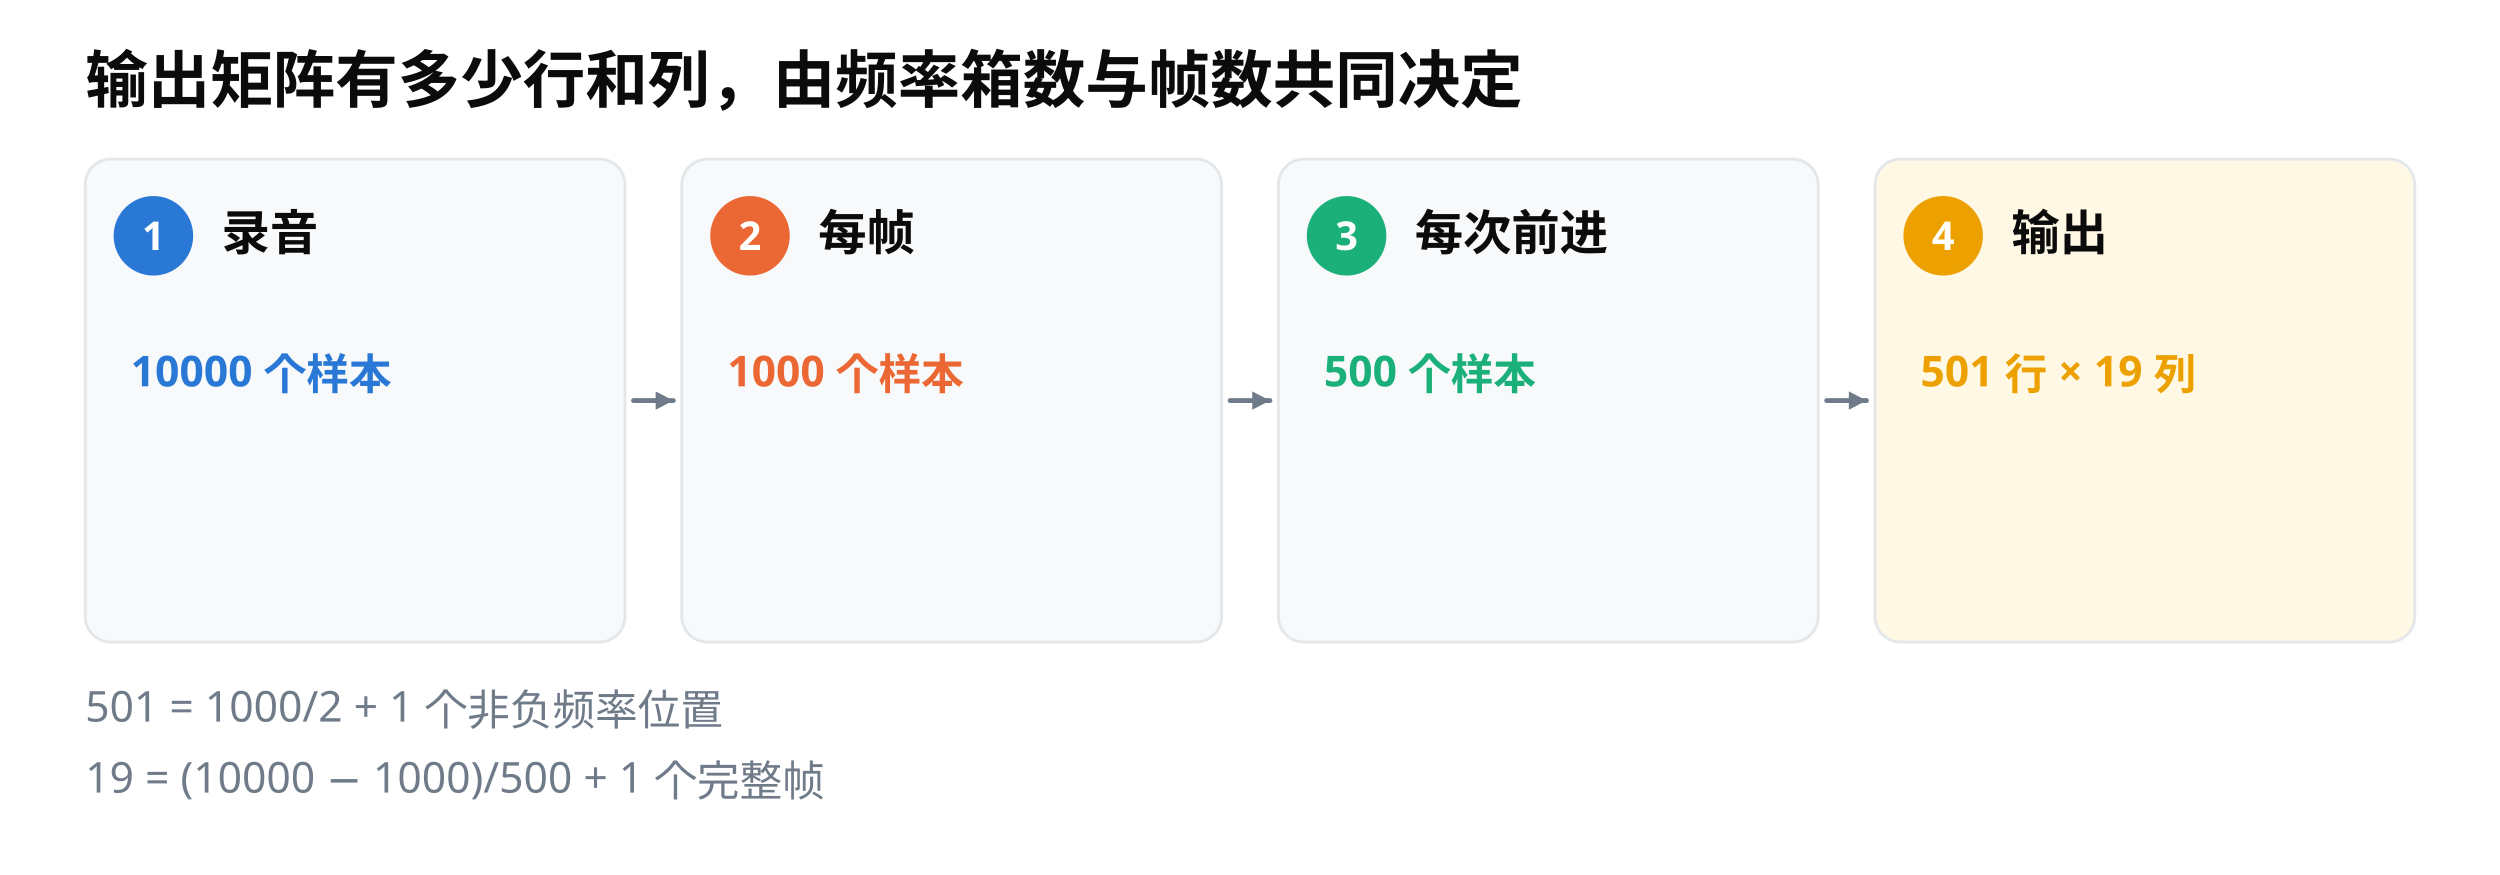
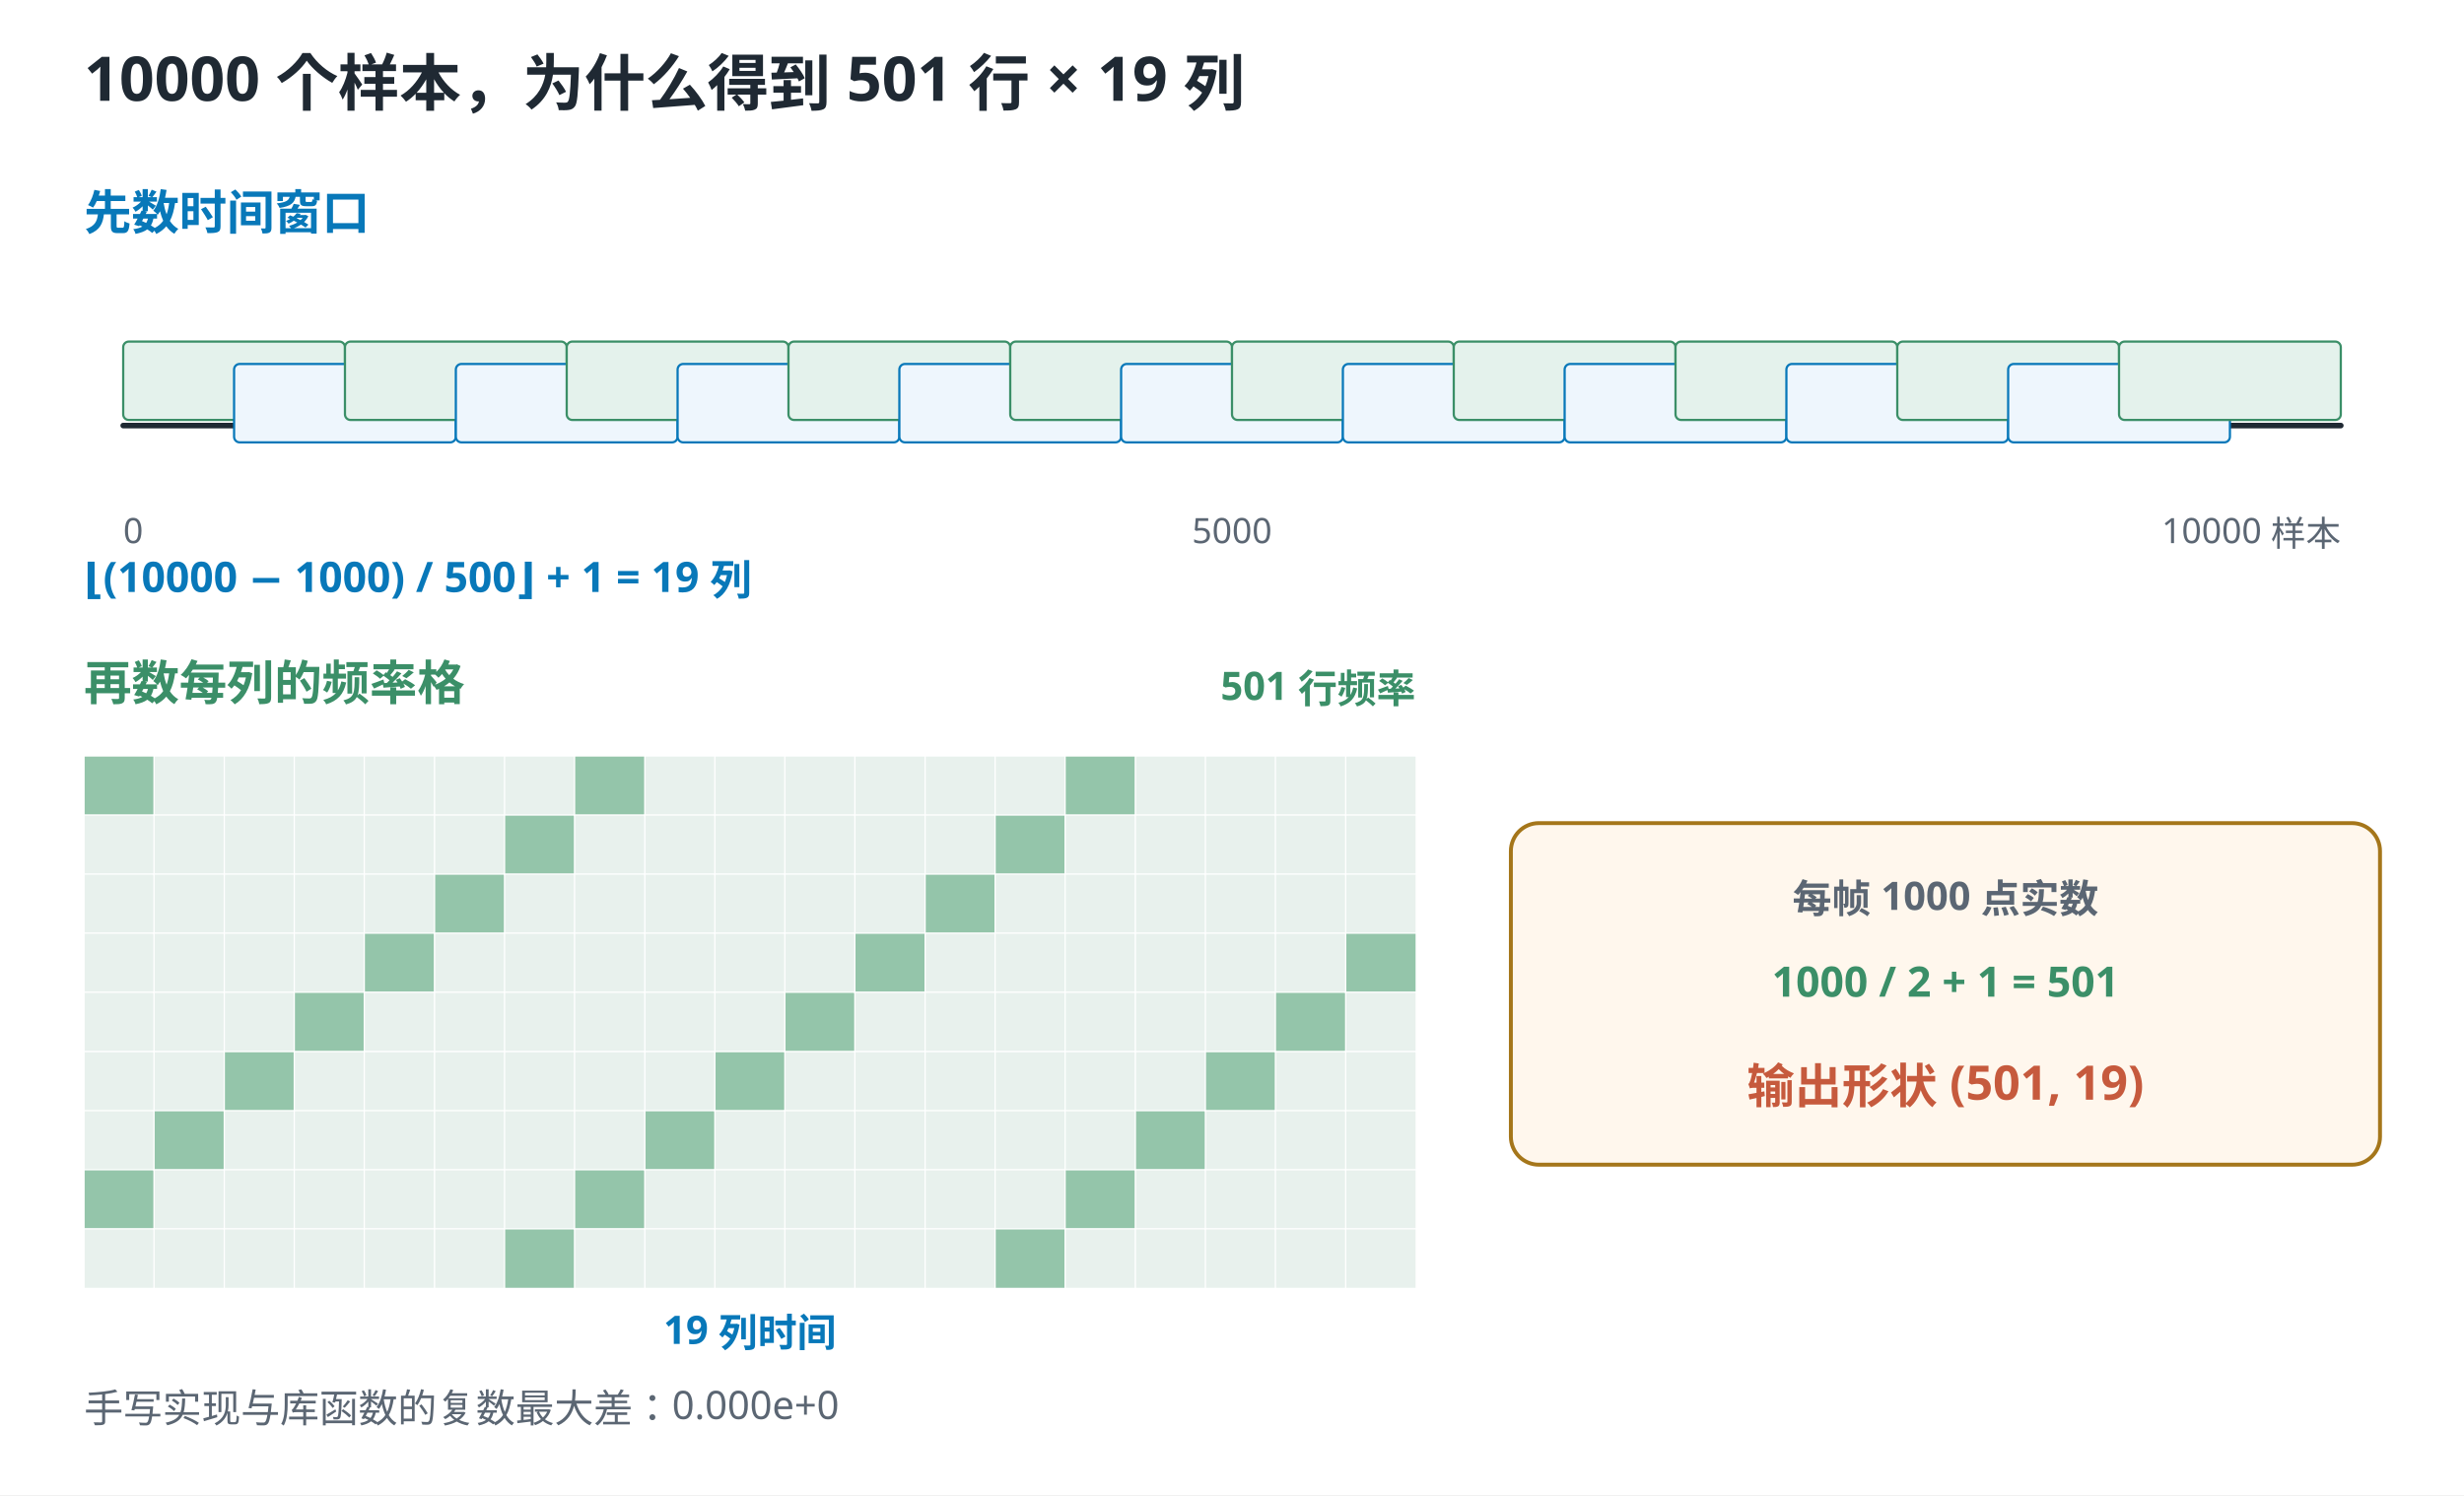
- <svg xmlns="http://www.w3.org/2000/svg" viewBox="0 0 880 308" width="880" height="308" font-family="Microsoft YaHei, PingFang SC, Noto Sans SC, Hiragino Sans GB, sans-serif" fill="#0b0b0b" role="img" aria-label="STFT 输出矩阵尺寸的计算">
-   <rect width="880" height="308" fill="#ffffff" />
-   <text x="30" y="36" font-size="22" font-weight="700" fill="#0b0b0b" text-anchor="start">输出矩阵有多少行和列，由频率箱数与帧数共同决定</text>
-   <rect x="30" y="56" width="190" height="170" rx="9" fill="#f7f9fb" stroke="#e3e7ea" stroke-width="1" />
-   <circle cx="54" cy="83" r="14" fill="#2a78d6" stroke="none" stroke-width="1" />
-   <text x="54" y="88" font-size="14" font-weight="700" fill="#fff" text-anchor="middle">1</text>
-   <text x="78" y="88" font-size="17" font-weight="700" fill="#0b0b0b" text-anchor="start">录音</text>
-   <text x="46" y="136" font-size="15" font-weight="700" fill="#2a78d6" text-anchor="start">
-     <tspan x="46" dy="0">10000 个样本</tspan>
-   </text>
-   <line x1="223.0" y1="141.0" x2="237.0" y2="141.0" stroke="#6f7b89" stroke-width="1.7" stroke-linecap="round" />
-   <polygon points="237,141 230.791,144.232 230.791,137.768" fill="#6f7b89" />
-   <rect x="240" y="56" width="190" height="170" rx="9" fill="#f7f9fb" stroke="#e3e7ea" stroke-width="1" />
-   <circle cx="264" cy="83" r="14" fill="#eb6834" stroke="none" stroke-width="1" />
-   <text x="264" y="88" font-size="14" font-weight="700" fill="#fff" text-anchor="middle">2</text>
-   <text x="288" y="88" font-size="17" font-weight="700" fill="#0b0b0b" text-anchor="start">每帧</text>
-   <text x="256" y="136" font-size="15" font-weight="700" fill="#eb6834" text-anchor="start">
-     <tspan x="256" dy="0">1000 个样本</tspan>
-   </text>
-   <line x1="433.0" y1="141.0" x2="447.0" y2="141.0" stroke="#6f7b89" stroke-width="1.7" stroke-linecap="round" />
-   <polygon points="447,141 440.791,144.232 440.791,137.768" fill="#6f7b89" />
-   <rect x="450" y="56" width="190" height="170" rx="9" fill="#f7f9fb" stroke="#e3e7ea" stroke-width="1" />
-   <circle cx="474" cy="83" r="14" fill="#1baf7a" stroke="none" stroke-width="1" />
-   <text x="474" y="88" font-size="14" font-weight="700" fill="#fff" text-anchor="middle">3</text>
-   <text x="498" y="88" font-size="17" font-weight="700" fill="#0b0b0b" text-anchor="start">每次前进</text>
-   <text x="466" y="136" font-size="15" font-weight="700" fill="#1baf7a" text-anchor="start">
-     <tspan x="466" dy="0">500 个样本</tspan>
-   </text>
-   <line x1="643.0" y1="141.0" x2="657.0" y2="141.0" stroke="#6f7b89" stroke-width="1.7" stroke-linecap="round" />
-   <polygon points="657,141 650.791,144.232 650.791,137.768" fill="#6f7b89" />
-   <rect x="660" y="56" width="190" height="170" rx="9" fill="#fff8e5" stroke="#e3e7ea" stroke-width="1" />
-   <circle cx="684" cy="83" r="14" fill="#eda100" stroke="none" stroke-width="1" />
-   <text x="684" y="88" font-size="14" font-weight="700" fill="#fff" text-anchor="middle">4</text>
-   <text x="708" y="88" font-size="17" font-weight="700" fill="#0b0b0b" text-anchor="start">输出</text>
-   <text x="676" y="136" font-size="15" font-weight="700" fill="#eda100" text-anchor="start">
-     <tspan x="676" dy="0">501 行 × 19 列</tspan>
-   </text>
-   <text x="30" y="254" font-size="15" font-weight="400" fill="#6f7b89" text-anchor="start">
-     <tspan x="30" dy="0">501 = 1000/2 + 1 个非负频率位置</tspan>
-     <tspan x="30" dy="25">19 = (10000 − 1000)/500 + 1 个完整帧</tspan>
-   </text>
+ <svg xmlns="http://www.w3.org/2000/svg" viewBox="0 0 880 534" width="880" height="534" font-family="Microsoft YaHei, PingFang SC, Noto Sans SC, Hiragino Sans GB, sans-serif" fill="#1f2933" role="img" aria-label="一万样本按一千点帧长和五百点帧移得到五百零一行十九列短时傅里叶变换矩阵">
+   <rect width="880" height="534" fill="#fff" />
+   <text x="30.0" y="36.0" font-size="22" font-weight="700" fill="#1f2933" text-anchor="start">10000 个样本，为什么得到 501 行 × 19 列</text>
+   <text x="30.0" y="82.0" font-size="17" font-weight="700" fill="#0878b9" text-anchor="start">先数时间窗口</text>
+   <line x1="44.0" y1="152.0" x2="836.0" y2="152.0" stroke="#1f2933" stroke-width="2" stroke-linecap="round" />
+   <rect x="44.0" y="122.0" width="79.2" height="28.0" rx="2" fill="#e4f2ec" stroke="#3b8f68" stroke-width="0.8" />
+   <rect x="83.6" y="130.0" width="79.2" height="28.0" rx="2" fill="#eef6fd" stroke="#0878b9" stroke-width="0.8" />
+   <rect x="123.2" y="122.0" width="79.2" height="28.0" rx="2" fill="#e4f2ec" stroke="#3b8f68" stroke-width="0.8" />
+   <rect x="162.8" y="130.0" width="79.2" height="28.0" rx="2" fill="#eef6fd" stroke="#0878b9" stroke-width="0.8" />
+   <rect x="202.4" y="122.0" width="79.2" height="28.0" rx="2" fill="#e4f2ec" stroke="#3b8f68" stroke-width="0.8" />
+   <rect x="242.0" y="130.0" width="79.2" height="28.0" rx="2" fill="#eef6fd" stroke="#0878b9" stroke-width="0.8" />
+   <rect x="281.6" y="122.0" width="79.2" height="28.0" rx="2" fill="#e4f2ec" stroke="#3b8f68" stroke-width="0.8" />
+   <rect x="321.2" y="130.0" width="79.2" height="28.0" rx="2" fill="#eef6fd" stroke="#0878b9" stroke-width="0.8" />
+   <rect x="360.8" y="122.0" width="79.2" height="28.0" rx="2" fill="#e4f2ec" stroke="#3b8f68" stroke-width="0.8" />
+   <rect x="400.4" y="130.0" width="79.2" height="28.0" rx="2" fill="#eef6fd" stroke="#0878b9" stroke-width="0.8" />
+   <rect x="440.0" y="122.0" width="79.2" height="28.0" rx="2" fill="#e4f2ec" stroke="#3b8f68" stroke-width="0.8" />
+   <rect x="479.6" y="130.0" width="79.2" height="28.0" rx="2" fill="#eef6fd" stroke="#0878b9" stroke-width="0.8" />
+   <rect x="519.2" y="122.0" width="79.2" height="28.0" rx="2" fill="#e4f2ec" stroke="#3b8f68" stroke-width="0.8" />
+   <rect x="558.8" y="130.0" width="79.2" height="28.0" rx="2" fill="#eef6fd" stroke="#0878b9" stroke-width="0.8" />
+   <rect x="598.4" y="122.0" width="79.2" height="28.0" rx="2" fill="#e4f2ec" stroke="#3b8f68" stroke-width="0.8" />
+   <rect x="638.0" y="130.0" width="79.2" height="28.0" rx="2" fill="#eef6fd" stroke="#0878b9" stroke-width="0.8" />
+   <rect x="677.6" y="122.0" width="79.2" height="28.0" rx="2" fill="#e4f2ec" stroke="#3b8f68" stroke-width="0.8" />
+   <rect x="717.2" y="130.0" width="79.2" height="28.0" rx="2" fill="#eef6fd" stroke="#0878b9" stroke-width="0.8" />
+   <rect x="756.8" y="122.0" width="79.2" height="28.0" rx="2" fill="#e4f2ec" stroke="#3b8f68" stroke-width="0.8" />
+   <text x="44.0" y="194.0" font-size="12.5" font-weight="400" fill="#5b6673" text-anchor="start">0</text>
+   <text x="440.0" y="194.0" font-size="12.5" font-weight="400" fill="#5b6673" text-anchor="middle">5000</text>
+   <text x="836.0" y="194.0" font-size="12.5" font-weight="400" fill="#5b6673" text-anchor="end">10000 样本</text>
+   <text x="30.0" y="212.0" font-size="15" font-weight="700" fill="#0878b9" text-anchor="start">⌊(10000 − 1000) / 500⌋ + 1 = 19 列</text>
+   <text x="30.0" y="250.0" font-size="17" font-weight="700" fill="#3b8f68" text-anchor="start">再数每列的频率格</text>
+   <rect x="30.0" y="270.0" width="25.2" height="21.3" rx="0" fill="#94c5aa" stroke="#fff" stroke-width="0.45" />
+   <rect x="30.0" y="291.1" width="25.2" height="21.3" rx="0" fill="#e8f1ed" stroke="#fff" stroke-width="0.45" />
+   <rect x="30.0" y="312.2" width="25.2" height="21.3" rx="0" fill="#e8f1ed" stroke="#fff" stroke-width="0.45" />
+   <rect x="30.0" y="333.3" width="25.2" height="21.3" rx="0" fill="#e8f1ed" stroke="#fff" stroke-width="0.45" />
+   <rect x="30.0" y="354.4" width="25.2" height="21.3" rx="0" fill="#e8f1ed" stroke="#fff" stroke-width="0.45" />
+   <rect x="30.0" y="375.6" width="25.2" height="21.3" rx="0" fill="#e8f1ed" stroke="#fff" stroke-width="0.45" />
+   <rect x="30.0" y="396.7" width="25.2" height="21.3" rx="0" fill="#e8f1ed" stroke="#fff" stroke-width="0.45" />
+   <rect x="30.0" y="417.8" width="25.2" height="21.3" rx="0" fill="#94c5aa" stroke="#fff" stroke-width="0.45" />
+   <rect x="30.0" y="438.9" width="25.2" height="21.3" rx="0" fill="#e8f1ed" stroke="#fff" stroke-width="0.45" />
+   <rect x="55.0" y="270.0" width="25.2" height="21.3" rx="0" fill="#e8f1ed" stroke="#fff" stroke-width="0.45" />
+   <rect x="55.0" y="291.1" width="25.2" height="21.3" rx="0" fill="#e8f1ed" stroke="#fff" stroke-width="0.45" />
+   <rect x="55.0" y="312.2" width="25.2" height="21.3" rx="0" fill="#e8f1ed" stroke="#fff" stroke-width="0.45" />
+   <rect x="55.0" y="333.3" width="25.2" height="21.3" rx="0" fill="#e8f1ed" stroke="#fff" stroke-width="0.45" />
+   <rect x="55.0" y="354.4" width="25.2" height="21.3" rx="0" fill="#e8f1ed" stroke="#fff" stroke-width="0.45" />
+   <rect x="55.0" y="375.6" width="25.2" height="21.3" rx="0" fill="#e8f1ed" stroke="#fff" stroke-width="0.45" />
+   <rect x="55.0" y="396.7" width="25.2" height="21.3" rx="0" fill="#94c5aa" stroke="#fff" stroke-width="0.45" />
+   <rect x="55.0" y="417.8" width="25.2" height="21.3" rx="0" fill="#e8f1ed" stroke="#fff" stroke-width="0.45" />
+   <rect x="55.0" y="438.9" width="25.2" height="21.3" rx="0" fill="#e8f1ed" stroke="#fff" stroke-width="0.45" />
+   <rect x="80.1" y="270.0" width="25.2" height="21.3" rx="0" fill="#e8f1ed" stroke="#fff" stroke-width="0.45" />
+   <rect x="80.1" y="291.1" width="25.2" height="21.3" rx="0" fill="#e8f1ed" stroke="#fff" stroke-width="0.45" />
+   <rect x="80.1" y="312.2" width="25.2" height="21.3" rx="0" fill="#e8f1ed" stroke="#fff" stroke-width="0.45" />
+   <rect x="80.1" y="333.3" width="25.2" height="21.3" rx="0" fill="#e8f1ed" stroke="#fff" stroke-width="0.45" />
+   <rect x="80.1" y="354.4" width="25.2" height="21.3" rx="0" fill="#e8f1ed" stroke="#fff" stroke-width="0.45" />
+   <rect x="80.1" y="375.6" width="25.2" height="21.3" rx="0" fill="#94c5aa" stroke="#fff" stroke-width="0.45" />
+   <rect x="80.1" y="396.7" width="25.2" height="21.3" rx="0" fill="#e8f1ed" stroke="#fff" stroke-width="0.45" />
+   <rect x="80.1" y="417.8" width="25.2" height="21.3" rx="0" fill="#e8f1ed" stroke="#fff" stroke-width="0.45" />
+   <rect x="80.1" y="438.9" width="25.2" height="21.3" rx="0" fill="#e8f1ed" stroke="#fff" stroke-width="0.45" />
+   <rect x="105.1" y="270.0" width="25.2" height="21.3" rx="0" fill="#e8f1ed" stroke="#fff" stroke-width="0.45" />
+   <rect x="105.1" y="291.1" width="25.2" height="21.3" rx="0" fill="#e8f1ed" stroke="#fff" stroke-width="0.45" />
+   <rect x="105.1" y="312.2" width="25.2" height="21.3" rx="0" fill="#e8f1ed" stroke="#fff" stroke-width="0.45" />
+   <rect x="105.1" y="333.3" width="25.2" height="21.3" rx="0" fill="#e8f1ed" stroke="#fff" stroke-width="0.45" />
+   <rect x="105.1" y="354.4" width="25.2" height="21.3" rx="0" fill="#94c5aa" stroke="#fff" stroke-width="0.45" />
+   <rect x="105.1" y="375.6" width="25.2" height="21.3" rx="0" fill="#e8f1ed" stroke="#fff" stroke-width="0.45" />
+   <rect x="105.1" y="396.7" width="25.2" height="21.3" rx="0" fill="#e8f1ed" stroke="#fff" stroke-width="0.45" />
+   <rect x="105.1" y="417.8" width="25.2" height="21.3" rx="0" fill="#e8f1ed" stroke="#fff" stroke-width="0.45" />
+   <rect x="105.1" y="438.9" width="25.2" height="21.3" rx="0" fill="#e8f1ed" stroke="#fff" stroke-width="0.45" />
+   <rect x="130.1" y="270.0" width="25.2" height="21.3" rx="0" fill="#e8f1ed" stroke="#fff" stroke-width="0.45" />
+   <rect x="130.1" y="291.1" width="25.2" height="21.3" rx="0" fill="#e8f1ed" stroke="#fff" stroke-width="0.45" />
+   <rect x="130.1" y="312.2" width="25.2" height="21.3" rx="0" fill="#e8f1ed" stroke="#fff" stroke-width="0.45" />
+   <rect x="130.1" y="333.3" width="25.2" height="21.3" rx="0" fill="#94c5aa" stroke="#fff" stroke-width="0.45" />
+   <rect x="130.1" y="354.4" width="25.2" height="21.3" rx="0" fill="#e8f1ed" stroke="#fff" stroke-width="0.45" />
+   <rect x="130.1" y="375.6" width="25.2" height="21.3" rx="0" fill="#e8f1ed" stroke="#fff" stroke-width="0.45" />
+   <rect x="130.1" y="396.7" width="25.2" height="21.3" rx="0" fill="#e8f1ed" stroke="#fff" stroke-width="0.45" />
+   <rect x="130.1" y="417.8" width="25.2" height="21.3" rx="0" fill="#e8f1ed" stroke="#fff" stroke-width="0.45" />
+   <rect x="130.1" y="438.9" width="25.2" height="21.3" rx="0" fill="#e8f1ed" stroke="#fff" stroke-width="0.45" />
+   <rect x="155.2" y="270.0" width="25.2" height="21.3" rx="0" fill="#e8f1ed" stroke="#fff" stroke-width="0.45" />
+   <rect x="155.2" y="291.1" width="25.2" height="21.3" rx="0" fill="#e8f1ed" stroke="#fff" stroke-width="0.45" />
+   <rect x="155.2" y="312.2" width="25.2" height="21.3" rx="0" fill="#94c5aa" stroke="#fff" stroke-width="0.45" />
+   <rect x="155.2" y="333.3" width="25.2" height="21.3" rx="0" fill="#e8f1ed" stroke="#fff" stroke-width="0.45" />
+   <rect x="155.2" y="354.4" width="25.2" height="21.3" rx="0" fill="#e8f1ed" stroke="#fff" stroke-width="0.45" />
+   <rect x="155.2" y="375.6" width="25.2" height="21.3" rx="0" fill="#e8f1ed" stroke="#fff" stroke-width="0.45" />
+   <rect x="155.2" y="396.7" width="25.2" height="21.3" rx="0" fill="#e8f1ed" stroke="#fff" stroke-width="0.45" />
+   <rect x="155.2" y="417.8" width="25.2" height="21.3" rx="0" fill="#e8f1ed" stroke="#fff" stroke-width="0.45" />
+   <rect x="155.2" y="438.9" width="25.2" height="21.3" rx="0" fill="#e8f1ed" stroke="#fff" stroke-width="0.45" />
+   <rect x="180.2" y="270.0" width="25.2" height="21.3" rx="0" fill="#e8f1ed" stroke="#fff" stroke-width="0.45" />
+   <rect x="180.2" y="291.1" width="25.2" height="21.3" rx="0" fill="#94c5aa" stroke="#fff" stroke-width="0.45" />
+   <rect x="180.2" y="312.2" width="25.2" height="21.3" rx="0" fill="#e8f1ed" stroke="#fff" stroke-width="0.45" />
+   <rect x="180.2" y="333.3" width="25.2" height="21.3" rx="0" fill="#e8f1ed" stroke="#fff" stroke-width="0.45" />
+   <rect x="180.2" y="354.4" width="25.2" height="21.3" rx="0" fill="#e8f1ed" stroke="#fff" stroke-width="0.45" />
+   <rect x="180.2" y="375.6" width="25.2" height="21.3" rx="0" fill="#e8f1ed" stroke="#fff" stroke-width="0.45" />
+   <rect x="180.2" y="396.7" width="25.2" height="21.3" rx="0" fill="#e8f1ed" stroke="#fff" stroke-width="0.45" />
+   <rect x="180.2" y="417.8" width="25.2" height="21.3" rx="0" fill="#e8f1ed" stroke="#fff" stroke-width="0.45" />
+   <rect x="180.2" y="438.9" width="25.2" height="21.3" rx="0" fill="#94c5aa" stroke="#fff" stroke-width="0.45" />
+   <rect x="205.2" y="270.0" width="25.2" height="21.3" rx="0" fill="#94c5aa" stroke="#fff" stroke-width="0.45" />
+   <rect x="205.2" y="291.1" width="25.2" height="21.3" rx="0" fill="#e8f1ed" stroke="#fff" stroke-width="0.45" />
+   <rect x="205.2" y="312.2" width="25.2" height="21.3" rx="0" fill="#e8f1ed" stroke="#fff" stroke-width="0.45" />
+   <rect x="205.2" y="333.3" width="25.2" height="21.3" rx="0" fill="#e8f1ed" stroke="#fff" stroke-width="0.45" />
+   <rect x="205.2" y="354.4" width="25.2" height="21.3" rx="0" fill="#e8f1ed" stroke="#fff" stroke-width="0.45" />
+   <rect x="205.2" y="375.6" width="25.2" height="21.3" rx="0" fill="#e8f1ed" stroke="#fff" stroke-width="0.45" />
+   <rect x="205.2" y="396.7" width="25.2" height="21.3" rx="0" fill="#e8f1ed" stroke="#fff" stroke-width="0.45" />
+   <rect x="205.2" y="417.8" width="25.2" height="21.3" rx="0" fill="#94c5aa" stroke="#fff" stroke-width="0.45" />
+   <rect x="205.2" y="438.9" width="25.2" height="21.3" rx="0" fill="#e8f1ed" stroke="#fff" stroke-width="0.45" />
+   <rect x="230.3" y="270.0" width="25.2" height="21.3" rx="0" fill="#e8f1ed" stroke="#fff" stroke-width="0.45" />
+   <rect x="230.3" y="291.1" width="25.2" height="21.3" rx="0" fill="#e8f1ed" stroke="#fff" stroke-width="0.45" />
+   <rect x="230.3" y="312.2" width="25.2" height="21.3" rx="0" fill="#e8f1ed" stroke="#fff" stroke-width="0.45" />
+   <rect x="230.3" y="333.3" width="25.2" height="21.3" rx="0" fill="#e8f1ed" stroke="#fff" stroke-width="0.45" />
+   <rect x="230.3" y="354.4" width="25.2" height="21.3" rx="0" fill="#e8f1ed" stroke="#fff" stroke-width="0.45" />
+   <rect x="230.3" y="375.6" width="25.2" height="21.3" rx="0" fill="#e8f1ed" stroke="#fff" stroke-width="0.45" />
+   <rect x="230.3" y="396.7" width="25.2" height="21.3" rx="0" fill="#94c5aa" stroke="#fff" stroke-width="0.45" />
+   <rect x="230.3" y="417.8" width="25.2" height="21.3" rx="0" fill="#e8f1ed" stroke="#fff" stroke-width="0.45" />
+   <rect x="230.3" y="438.9" width="25.2" height="21.3" rx="0" fill="#e8f1ed" stroke="#fff" stroke-width="0.45" />
+   <rect x="255.3" y="270.0" width="25.2" height="21.3" rx="0" fill="#e8f1ed" stroke="#fff" stroke-width="0.45" />
+   <rect x="255.3" y="291.1" width="25.2" height="21.3" rx="0" fill="#e8f1ed" stroke="#fff" stroke-width="0.45" />
+   <rect x="255.3" y="312.2" width="25.2" height="21.3" rx="0" fill="#e8f1ed" stroke="#fff" stroke-width="0.45" />
+   <rect x="255.3" y="333.3" width="25.2" height="21.3" rx="0" fill="#e8f1ed" stroke="#fff" stroke-width="0.45" />
+   <rect x="255.3" y="354.4" width="25.2" height="21.3" rx="0" fill="#e8f1ed" stroke="#fff" stroke-width="0.45" />
+   <rect x="255.3" y="375.6" width="25.2" height="21.3" rx="0" fill="#94c5aa" stroke="#fff" stroke-width="0.45" />
+   <rect x="255.3" y="396.7" width="25.2" height="21.3" rx="0" fill="#e8f1ed" stroke="#fff" stroke-width="0.45" />
+   <rect x="255.3" y="417.8" width="25.2" height="21.3" rx="0" fill="#e8f1ed" stroke="#fff" stroke-width="0.45" />
+   <rect x="255.3" y="438.9" width="25.2" height="21.3" rx="0" fill="#e8f1ed" stroke="#fff" stroke-width="0.45" />
+   <rect x="280.3" y="270.0" width="25.2" height="21.3" rx="0" fill="#e8f1ed" stroke="#fff" stroke-width="0.45" />
+   <rect x="280.3" y="291.1" width="25.2" height="21.3" rx="0" fill="#e8f1ed" stroke="#fff" stroke-width="0.45" />
+   <rect x="280.3" y="312.2" width="25.2" height="21.3" rx="0" fill="#e8f1ed" stroke="#fff" stroke-width="0.45" />
+   <rect x="280.3" y="333.3" width="25.2" height="21.3" rx="0" fill="#e8f1ed" stroke="#fff" stroke-width="0.45" />
+   <rect x="280.3" y="354.4" width="25.2" height="21.3" rx="0" fill="#94c5aa" stroke="#fff" stroke-width="0.45" />
+   <rect x="280.3" y="375.6" width="25.2" height="21.3" rx="0" fill="#e8f1ed" stroke="#fff" stroke-width="0.45" />
+   <rect x="280.3" y="396.7" width="25.2" height="21.3" rx="0" fill="#e8f1ed" stroke="#fff" stroke-width="0.45" />
+   <rect x="280.3" y="417.8" width="25.2" height="21.3" rx="0" fill="#e8f1ed" stroke="#fff" stroke-width="0.45" />
+   <rect x="280.3" y="438.9" width="25.2" height="21.3" rx="0" fill="#e8f1ed" stroke="#fff" stroke-width="0.45" />
+   <rect x="305.3" y="270.0" width="25.2" height="21.3" rx="0" fill="#e8f1ed" stroke="#fff" stroke-width="0.45" />
+   <rect x="305.3" y="291.1" width="25.2" height="21.3" rx="0" fill="#e8f1ed" stroke="#fff" stroke-width="0.45" />
+   <rect x="305.3" y="312.2" width="25.2" height="21.3" rx="0" fill="#e8f1ed" stroke="#fff" stroke-width="0.45" />
+   <rect x="305.3" y="333.3" width="25.2" height="21.3" rx="0" fill="#94c5aa" stroke="#fff" stroke-width="0.45" />
+   <rect x="305.3" y="354.4" width="25.2" height="21.3" rx="0" fill="#e8f1ed" stroke="#fff" stroke-width="0.45" />
+   <rect x="305.3" y="375.6" width="25.2" height="21.3" rx="0" fill="#e8f1ed" stroke="#fff" stroke-width="0.45" />
+   <rect x="305.3" y="396.7" width="25.2" height="21.3" rx="0" fill="#e8f1ed" stroke="#fff" stroke-width="0.45" />
+   <rect x="305.3" y="417.8" width="25.2" height="21.3" rx="0" fill="#e8f1ed" stroke="#fff" stroke-width="0.45" />
+   <rect x="305.3" y="438.9" width="25.2" height="21.3" rx="0" fill="#e8f1ed" stroke="#fff" stroke-width="0.45" />
+   <rect x="330.4" y="270.0" width="25.2" height="21.3" rx="0" fill="#e8f1ed" stroke="#fff" stroke-width="0.45" />
+   <rect x="330.4" y="291.1" width="25.2" height="21.3" rx="0" fill="#e8f1ed" stroke="#fff" stroke-width="0.45" />
+   <rect x="330.4" y="312.2" width="25.2" height="21.3" rx="0" fill="#94c5aa" stroke="#fff" stroke-width="0.45" />
+   <rect x="330.4" y="333.3" width="25.2" height="21.3" rx="0" fill="#e8f1ed" stroke="#fff" stroke-width="0.45" />
+   <rect x="330.4" y="354.4" width="25.2" height="21.3" rx="0" fill="#e8f1ed" stroke="#fff" stroke-width="0.45" />
+   <rect x="330.4" y="375.6" width="25.2" height="21.3" rx="0" fill="#e8f1ed" stroke="#fff" stroke-width="0.45" />
+   <rect x="330.4" y="396.7" width="25.2" height="21.3" rx="0" fill="#e8f1ed" stroke="#fff" stroke-width="0.45" />
+   <rect x="330.4" y="417.8" width="25.2" height="21.3" rx="0" fill="#e8f1ed" stroke="#fff" stroke-width="0.45" />
+   <rect x="330.4" y="438.9" width="25.2" height="21.3" rx="0" fill="#e8f1ed" stroke="#fff" stroke-width="0.45" />
+   <rect x="355.4" y="270.0" width="25.2" height="21.3" rx="0" fill="#e8f1ed" stroke="#fff" stroke-width="0.45" />
+   <rect x="355.4" y="291.1" width="25.2" height="21.3" rx="0" fill="#94c5aa" stroke="#fff" stroke-width="0.45" />
+   <rect x="355.4" y="312.2" width="25.2" height="21.3" rx="0" fill="#e8f1ed" stroke="#fff" stroke-width="0.45" />
+   <rect x="355.4" y="333.3" width="25.2" height="21.3" rx="0" fill="#e8f1ed" stroke="#fff" stroke-width="0.45" />
+   <rect x="355.4" y="354.4" width="25.2" height="21.3" rx="0" fill="#e8f1ed" stroke="#fff" stroke-width="0.45" />
+   <rect x="355.4" y="375.6" width="25.2" height="21.3" rx="0" fill="#e8f1ed" stroke="#fff" stroke-width="0.45" />
+   <rect x="355.4" y="396.7" width="25.2" height="21.3" rx="0" fill="#e8f1ed" stroke="#fff" stroke-width="0.45" />
+   <rect x="355.4" y="417.8" width="25.2" height="21.3" rx="0" fill="#e8f1ed" stroke="#fff" stroke-width="0.45" />
+   <rect x="355.4" y="438.9" width="25.2" height="21.3" rx="0" fill="#94c5aa" stroke="#fff" stroke-width="0.45" />
+   <rect x="380.4" y="270.0" width="25.2" height="21.3" rx="0" fill="#94c5aa" stroke="#fff" stroke-width="0.45" />
+   <rect x="380.4" y="291.1" width="25.2" height="21.3" rx="0" fill="#e8f1ed" stroke="#fff" stroke-width="0.45" />
+   <rect x="380.4" y="312.2" width="25.2" height="21.3" rx="0" fill="#e8f1ed" stroke="#fff" stroke-width="0.45" />
+   <rect x="380.4" y="333.3" width="25.2" height="21.3" rx="0" fill="#e8f1ed" stroke="#fff" stroke-width="0.45" />
+   <rect x="380.4" y="354.4" width="25.2" height="21.3" rx="0" fill="#e8f1ed" stroke="#fff" stroke-width="0.45" />
+   <rect x="380.4" y="375.6" width="25.2" height="21.3" rx="0" fill="#e8f1ed" stroke="#fff" stroke-width="0.45" />
+   <rect x="380.4" y="396.7" width="25.2" height="21.3" rx="0" fill="#e8f1ed" stroke="#fff" stroke-width="0.45" />
+   <rect x="380.4" y="417.8" width="25.2" height="21.3" rx="0" fill="#94c5aa" stroke="#fff" stroke-width="0.45" />
+   <rect x="380.4" y="438.9" width="25.2" height="21.3" rx="0" fill="#e8f1ed" stroke="#fff" stroke-width="0.45" />
+   <rect x="405.5" y="270.0" width="25.2" height="21.3" rx="0" fill="#e8f1ed" stroke="#fff" stroke-width="0.45" />
+   <rect x="405.5" y="291.1" width="25.2" height="21.3" rx="0" fill="#e8f1ed" stroke="#fff" stroke-width="0.45" />
+   <rect x="405.5" y="312.2" width="25.2" height="21.3" rx="0" fill="#e8f1ed" stroke="#fff" stroke-width="0.45" />
+   <rect x="405.5" y="333.3" width="25.2" height="21.3" rx="0" fill="#e8f1ed" stroke="#fff" stroke-width="0.45" />
+   <rect x="405.5" y="354.4" width="25.2" height="21.3" rx="0" fill="#e8f1ed" stroke="#fff" stroke-width="0.45" />
+   <rect x="405.5" y="375.6" width="25.2" height="21.3" rx="0" fill="#e8f1ed" stroke="#fff" stroke-width="0.45" />
+   <rect x="405.5" y="396.7" width="25.2" height="21.3" rx="0" fill="#94c5aa" stroke="#fff" stroke-width="0.45" />
+   <rect x="405.5" y="417.8" width="25.2" height="21.3" rx="0" fill="#e8f1ed" stroke="#fff" stroke-width="0.45" />
+   <rect x="405.5" y="438.9" width="25.2" height="21.3" rx="0" fill="#e8f1ed" stroke="#fff" stroke-width="0.45" />
+   <rect x="430.5" y="270.0" width="25.2" height="21.3" rx="0" fill="#e8f1ed" stroke="#fff" stroke-width="0.45" />
+   <rect x="430.5" y="291.1" width="25.2" height="21.3" rx="0" fill="#e8f1ed" stroke="#fff" stroke-width="0.45" />
+   <rect x="430.5" y="312.2" width="25.2" height="21.3" rx="0" fill="#e8f1ed" stroke="#fff" stroke-width="0.45" />
+   <rect x="430.5" y="333.3" width="25.2" height="21.3" rx="0" fill="#e8f1ed" stroke="#fff" stroke-width="0.45" />
+   <rect x="430.5" y="354.4" width="25.2" height="21.3" rx="0" fill="#e8f1ed" stroke="#fff" stroke-width="0.45" />
+   <rect x="430.5" y="375.6" width="25.2" height="21.3" rx="0" fill="#94c5aa" stroke="#fff" stroke-width="0.45" />
+   <rect x="430.5" y="396.7" width="25.2" height="21.3" rx="0" fill="#e8f1ed" stroke="#fff" stroke-width="0.45" />
+   <rect x="430.5" y="417.8" width="25.2" height="21.3" rx="0" fill="#e8f1ed" stroke="#fff" stroke-width="0.45" />
+   <rect x="430.5" y="438.9" width="25.2" height="21.3" rx="0" fill="#e8f1ed" stroke="#fff" stroke-width="0.45" />
+   <rect x="455.5" y="270.0" width="25.2" height="21.3" rx="0" fill="#e8f1ed" stroke="#fff" stroke-width="0.45" />
+   <rect x="455.5" y="291.1" width="25.2" height="21.3" rx="0" fill="#e8f1ed" stroke="#fff" stroke-width="0.45" />
+   <rect x="455.5" y="312.2" width="25.2" height="21.3" rx="0" fill="#e8f1ed" stroke="#fff" stroke-width="0.45" />
+   <rect x="455.5" y="333.3" width="25.2" height="21.3" rx="0" fill="#e8f1ed" stroke="#fff" stroke-width="0.45" />
+   <rect x="455.5" y="354.4" width="25.2" height="21.3" rx="0" fill="#94c5aa" stroke="#fff" stroke-width="0.45" />
+   <rect x="455.5" y="375.6" width="25.2" height="21.3" rx="0" fill="#e8f1ed" stroke="#fff" stroke-width="0.45" />
+   <rect x="455.5" y="396.7" width="25.2" height="21.3" rx="0" fill="#e8f1ed" stroke="#fff" stroke-width="0.45" />
+   <rect x="455.5" y="417.8" width="25.2" height="21.3" rx="0" fill="#e8f1ed" stroke="#fff" stroke-width="0.45" />
+   <rect x="455.5" y="438.9" width="25.2" height="21.3" rx="0" fill="#e8f1ed" stroke="#fff" stroke-width="0.45" />
+   <rect x="480.6" y="270.0" width="25.2" height="21.3" rx="0" fill="#e8f1ed" stroke="#fff" stroke-width="0.45" />
+   <rect x="480.6" y="291.1" width="25.2" height="21.3" rx="0" fill="#e8f1ed" stroke="#fff" stroke-width="0.45" />
+   <rect x="480.6" y="312.2" width="25.2" height="21.3" rx="0" fill="#e8f1ed" stroke="#fff" stroke-width="0.45" />
+   <rect x="480.6" y="333.3" width="25.2" height="21.3" rx="0" fill="#94c5aa" stroke="#fff" stroke-width="0.45" />
+   <rect x="480.6" y="354.4" width="25.2" height="21.3" rx="0" fill="#e8f1ed" stroke="#fff" stroke-width="0.45" />
+   <rect x="480.6" y="375.6" width="25.2" height="21.3" rx="0" fill="#e8f1ed" stroke="#fff" stroke-width="0.45" />
+   <rect x="480.6" y="396.7" width="25.2" height="21.3" rx="0" fill="#e8f1ed" stroke="#fff" stroke-width="0.45" />
+   <rect x="480.6" y="417.8" width="25.2" height="21.3" rx="0" fill="#e8f1ed" stroke="#fff" stroke-width="0.45" />
+   <rect x="480.6" y="438.9" width="25.2" height="21.3" rx="0" fill="#e8f1ed" stroke="#fff" stroke-width="0.45" />
+   <text x="267.8" y="480.0" font-size="14" font-weight="700" fill="#0878b9" text-anchor="middle">19 列时间</text>
+   <text x="505.6" y="250.0" font-size="14" font-weight="700" fill="#3b8f68" text-anchor="end">501 行频率</text>
+   <rect x="539.6" y="294.0" width="310.4" height="122.0" rx="10" fill="#fff7ed" stroke="#a5761a" stroke-width="1.4" />
+   <text x="694.8" y="326.0" font-size="14" font-weight="700" fill="#5b6673" text-anchor="middle">每帧 1000 点实数</text>
+   <text x="694.8" y="356.0" font-size="15" font-weight="700" fill="#3b8f68" text-anchor="middle">1000 / 2 + 1 = 501</text>
+   <text x="694.8" y="394.0" font-size="17" font-weight="700" fill="#c65a3d" text-anchor="middle">输出形状 (501, 19)</text>
+   <text x="30.0" y="508.0" font-size="14" font-weight="400" fill="#5b6673" text-anchor="start">手写实现与库函数的复数最大差：0.000e+0</text>
</svg>
